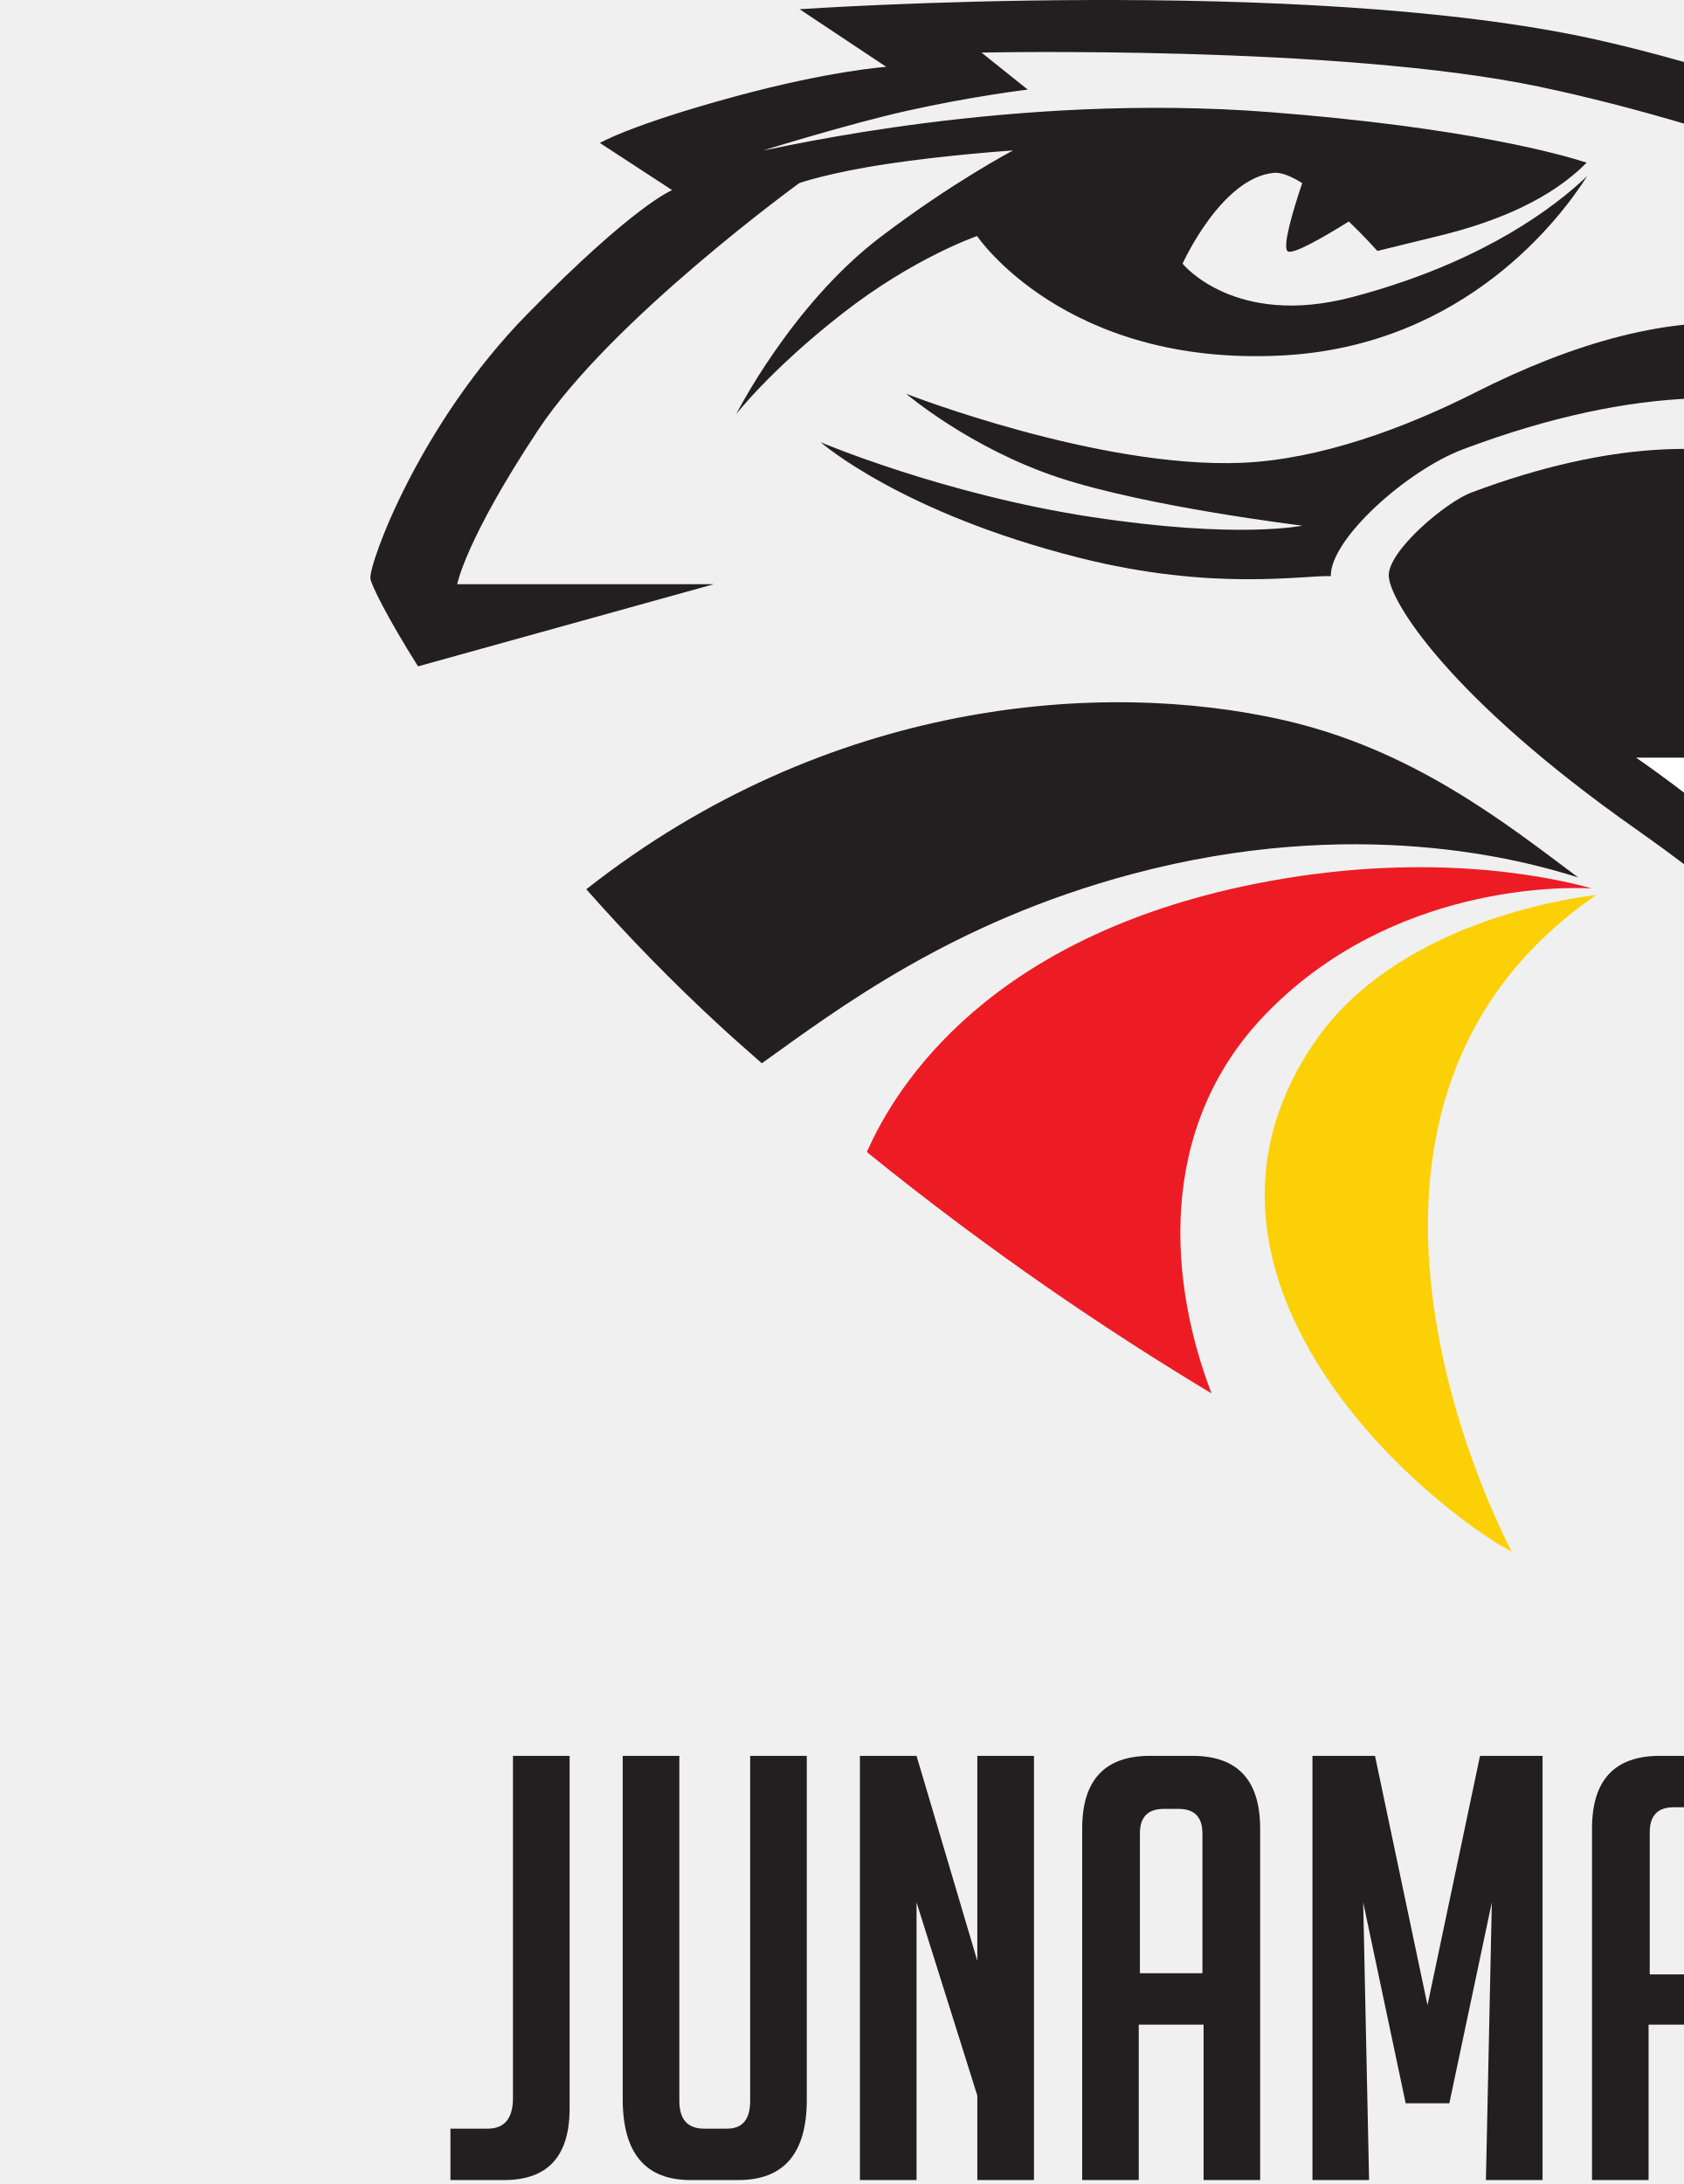
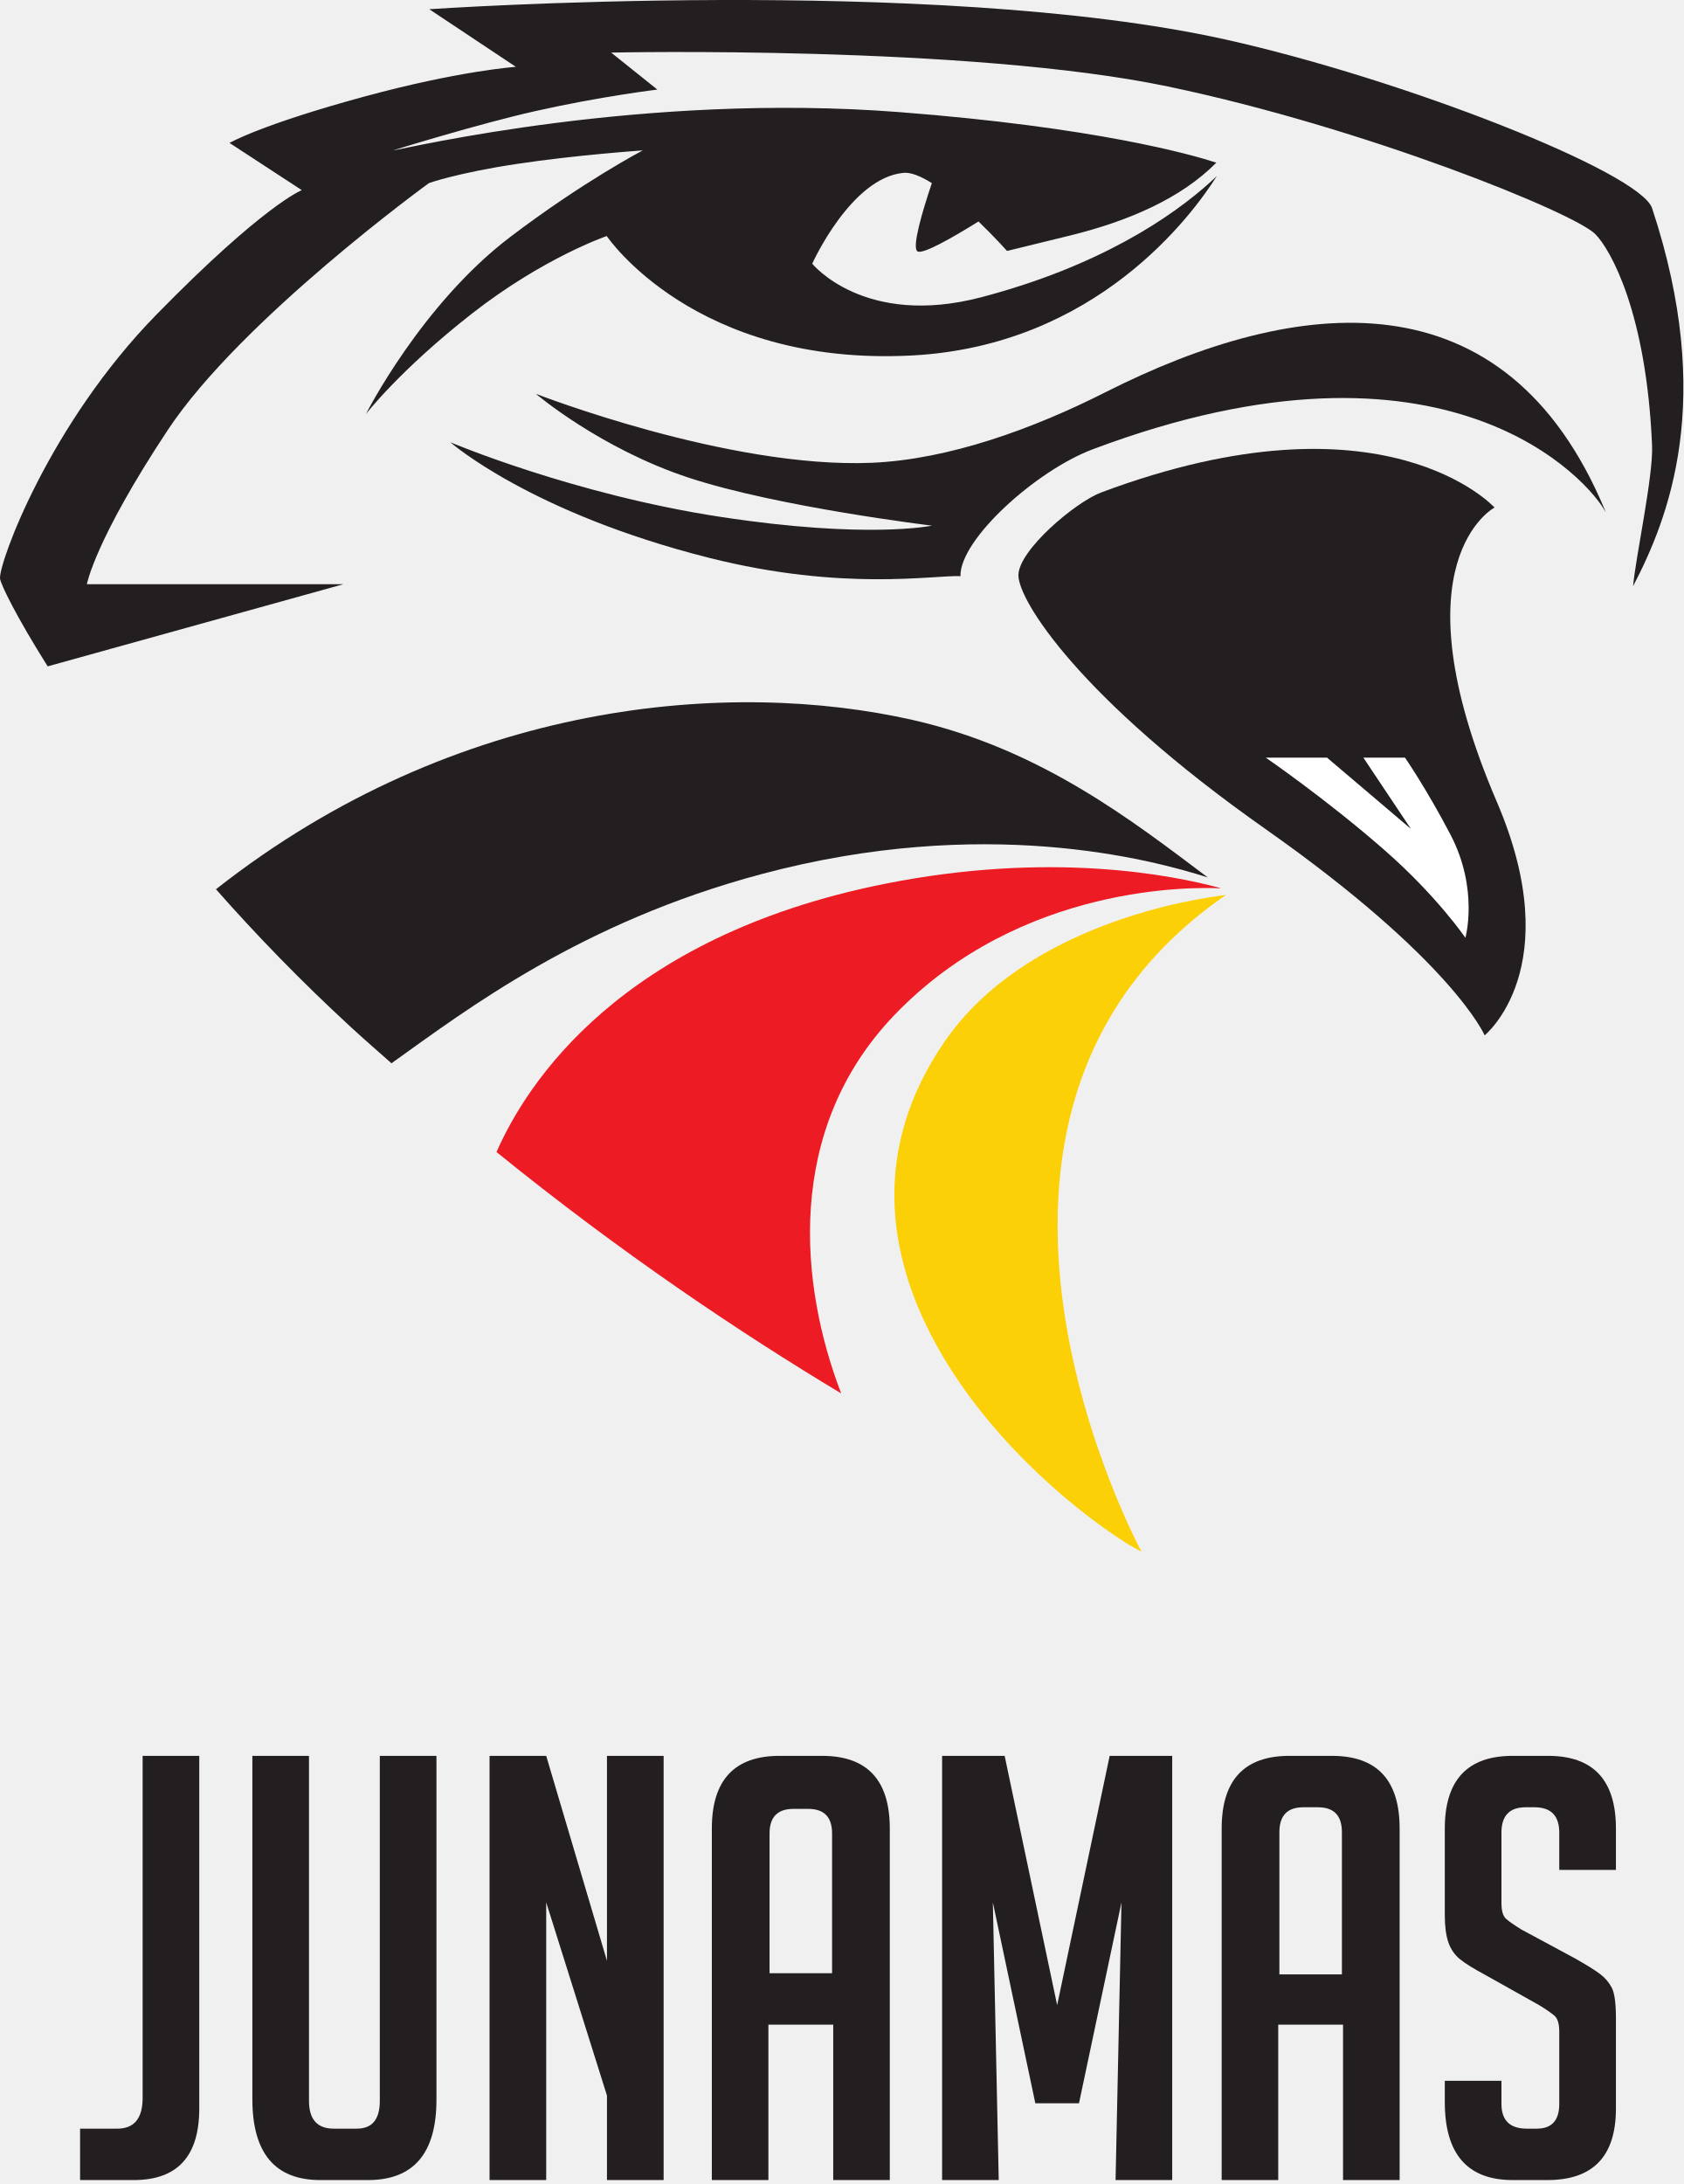
<svg xmlns="http://www.w3.org/2000/svg" width="350px" height="454px" viewBox="0 0 350 454" version="1.1">
-   <g id="Eagle" transform="translate(252, 161.285) scale(1, -1) translate(-252, -161.285) translate(77, 0)">
-     <path d="M310.732,217.068 C310.732,217.068 287.896,242.255 228.939,220.196 C223.618,218.206 211.74,208.19 211.74,202.978 C211.74,197.763 224.392,177.458 263.114,150.229 C302.082,122.828 308.677,107.35 308.677,107.35 C308.677,107.35 326.039,121.331 311.202,155.911 C289.708,205.982 310.732,217.068 310.732,217.068" id="mouth" fill="#231F20" />
-     <path d="M263.17,165.07 C263.17,165.07 275.772,156.44 287.859,145.852 C298.799,136.272 304.677,127.62 304.677,127.62 C304.677,127.62 307.495,137.699 301.599,149.017 C296.651,158.504 292.119,165.07 292.119,165.07 L283.465,165.07 L293.356,150.252 L275.909,165.07 L263.17,165.07" id="tounge" fill="#FFFFFF" />
-     <path d="M333.659,216.586 C312.977,266.056 269.781,261.247 229.788,241.01 C214.915,233.485 197.295,227.025 181.141,226.363 C151.328,225.144 111.41,240.71 111.41,240.71 C111.41,240.71 124.723,229.355 143.205,223.266 C161.689,217.177 193.76,213.303 193.76,213.303 C193.76,213.303 180.434,210.443 149.785,215.127 C119.139,219.814 93.63,230.638 93.63,230.638 C93.63,230.638 110.267,215.971 147.462,206.603 C175.331,199.58 194.118,203.049 199.691,202.802 C199.525,210.427 215.417,224.751 227.212,229.182 C301.133,256.982 330.687,222.287 333.86,216.054 C333.786,216.234 333.735,216.406 333.659,216.586" id="beak" fill="#231F20" />
-     <path d="M343.493,279.283 C341.007,286.795 291.736,306.138 254.81,314.354 C194.141,327.849 89.248,320.654 89.248,320.654 L107.261,308.675 C107.261,308.675 95.637,307.898 75.791,302.507 C54.089,296.61 47.723,292.854 47.723,292.854 L62.75,283.042 C62.75,283.042 54.907,280.044 32.537,257.181 C10.165,234.325 -0.233,205.566 0.004,202.341 C0.091,201.17 3.427,194.349 9.912,184.05 L71.403,201.128 L18.063,201.128 C18.063,201.128 19.702,210.262 34.907,233.215 C50.114,256.17 89.183,284.51 89.183,284.51 C89.183,284.51 95.034,286.616 107.433,288.49 C119.832,290.365 133.635,291.303 133.635,291.303 C133.635,291.303 121.196,284.798 106.029,273.268 C87.548,259.213 76.082,236.494 76.082,236.494 C76.082,236.494 83.1,245.628 98.074,257.341 C113.047,269.051 126.148,273.501 126.148,273.501 C126.148,273.501 144.397,246.332 189.549,248.674 C227.919,250.664 247.866,277.846 252.995,285.972 C252.628,285.621 252.238,285.253 251.791,284.85 C243.587,277.398 228.481,267.221 204.082,260.797 C179.684,254.372 168.873,267.755 168.873,267.755 C168.873,267.755 176.891,285.595 187.842,286.641 C189.427,286.788 191.508,285.905 193.744,284.504 C191.811,278.748 189.577,271.243 190.718,270.344 C191.712,269.556 197.873,273.066 203.443,276.531 C206.856,273.239 209.381,270.404 209.381,270.404 C209.381,270.404 209.381,270.404 222.394,273.591 C234.547,276.566 245.556,281.311 252.89,288.759 C247.716,290.439 227.9,296.102 186.976,299.266 C133.569,303.399 84.973,291.773 81.699,291.303 C81.699,291.303 99.394,296.802 111.409,299.499 C124.978,302.545 136.673,303.95 136.673,303.95 L127.065,311.638 C127.065,311.638 201.433,313.25 242.843,304.586 C283.805,296.012 327.221,278.368 331.666,273.92 C334.843,270.74 342.317,257.578 343.487,229.939 C343.752,223.629 340.055,206.638 339.537,200.712 C346.897,214.828 356.704,239.38 343.493,279.283" id="eye" fill="#231F20" />
-     <path d="M196.305,105.919 C166.143,61.823 208.981,17.797 234.324,1.692 C235.324,1.13 236.308,0.566 237.337,0 C237.337,0 188.166,90.582 254.89,136.53 C248.905,135.829 213.247,130.694 196.305,105.919" id="gold" fill="#FCD006" />
-     <path d="M185.947,111.554 C212.298,139.016 248.699,138.149 253.675,137.912 C253.688,137.931 253.7,137.951 253.71,137.97 C243.899,140.641 218.376,145.75 183.809,138.814 C128.954,127.809 109.478,97.33 103.23,83.09 C129.057,62.151 153.853,45.544 174.896,32.91 C166.294,55.26 163.002,87.633 185.947,111.554" id="red" fill="#ED1C24" />
-     <path d="M81.391,101.54 C97.014,112.693 120.768,130.855 158.377,140.881 C204.582,153.202 239.216,143.953 251.12,140.168 C235.561,151.845 216.464,166.843 189.847,172.887 C152.066,181.464 95.125,177.228 44.9,137.717 C53.161,128.356 62.545,118.621 73.036,108.985 C75.824,106.422 78.608,104.003 81.391,101.54" id="black" fill="#231F20" />
-   </g>
-   <g id="Junamas" transform="translate(93.65019, 365)" fill="#231F20">
-     <path d="M307.541,64.477 L307.541,72.213 C307.541,75.734 305.825,77.494 302.39,77.494 L300.552,77.494 C297.197,77.494 295.519,75.734 295.519,72.213 L295.519,57.599 C295.519,55.96 295.845,54.857 296.5,54.284 C297.155,53.708 298.22,52.972 299.69,52.07 L310.855,46.055 C313.31,44.661 315.045,43.576 316.067,42.798 C317.09,42.021 317.886,41.081 318.461,39.974 C319.033,38.871 319.321,36.762 319.321,33.652 L319.321,14.86 C319.321,4.951 314.575,0 305.09,0 L297.852,0 C288.447,0 283.743,5.406 283.743,16.21 L283.743,20.631 L295.519,20.631 L295.519,15.842 C295.519,12.403 297.277,10.685 300.795,10.685 L302.879,10.685 C305.988,10.685 307.541,12.403 307.541,15.842 L307.541,30.827 C307.541,32.464 307.215,33.566 306.564,34.142 C305.905,34.714 304.841,35.45 303.374,36.353 L292.205,42.613 C289.754,43.924 287.974,45.029 286.869,45.934 C285.769,46.833 284.97,47.997 284.478,49.431 C283.989,50.864 283.743,52.728 283.743,55.019 L283.743,73.074 C283.743,83.144 288.447,88.18 297.852,88.18 L305.212,88.18 C314.617,88.18 319.321,83.144 319.321,73.074 L319.321,64.477 L307.541,64.477" id="path40" transform="translate(301.532, 44.09) scale(1, -1) translate(-301.532, -44.09) " />
-     <path d="M262.35,42.754 L262.35,72.298 C262.35,75.763 260.696,77.492 257.386,77.492 L254.313,77.492 C251.006,77.492 249.35,75.763 249.35,72.298 L249.35,42.754 L262.35,42.754 Z M249.111,0 L237.35,0 L237.35,73.074 C237.35,83.144 242.045,88.18 251.437,88.18 L260.262,88.18 C269.652,88.18 274.35,83.144 274.35,73.074 L274.35,0 L262.586,0 L262.586,32.298 L249.111,32.298 L249.111,0" id="path38" transform="translate(255.8498, 44.09) scale(1, -1) translate(-255.8498, -44.09) " />
-     <polyline id="path36" transform="translate(203.147, 44.09) scale(1, -1) translate(-203.147, -44.09) " points="203.145 36.353 214.065 88.18 227.068 88.18 227.068 0 215.292 0 216.519 57.724 207.686 15.964 198.608 15.964 189.775 57.724 190.999 1.81855054e-14 179.226 1.81855054e-14 179.226 88.18 192.229 88.18 203.145 36.353" />
-     <path d="M156.35,42.988 L156.35,72.049 C156.35,75.457 154.697,77.157 151.384,77.157 L148.312,77.157 C145.006,77.157 143.35,75.457 143.35,72.049 L143.35,42.988 L156.35,42.988 Z M143.111,0 L131.35,0 L131.35,73.074 C131.35,83.144 136.045,88.18 145.437,88.18 L154.262,88.18 C163.655,88.18 168.35,83.144 168.35,73.074 L168.35,0 L156.589,0 L156.589,32.298 L143.111,32.298 L143.111,0" id="path34" transform="translate(149.8498, 44.09) scale(1, -1) translate(-149.8498, -44.09) " />
-     <polyline id="path32" transform="translate(103.2306, 44.09) scale(1, -1) translate(-103.2306, -44.09) " points="109.547 45.563 109.547 88.18 121.327 88.18 121.327 0 109.547 0 109.547 17.56 96.912 57.724 96.912 1.81855054e-14 85.134 1.81855054e-14 85.134 88.18 96.912 88.18 109.547 45.563" />
-     <path d="M74.093,16.702 C74.093,5.566 69.349,0 59.863,0 L49.926,0 C40.52,0 35.82,5.607 35.82,16.825 L35.82,88.18 L47.594,88.18 L47.594,16.46 C47.594,12.607 49.314,10.685 52.747,10.685 L57.534,10.685 C60.724,10.685 62.318,12.607 62.318,16.46 L62.318,88.18 L74.093,88.18 L74.093,16.702 Z" id="path30" transform="translate(54.95669, 44.09) scale(1, -1) translate(-54.95669, -44.09) " />
-     <path d="M0,10.685 L7.727,10.685 C11.243,10.685 13.003,12.812 13.003,17.071 L13.003,88.18 L24.779,88.18 L24.779,14.86 C24.779,4.951 20.241,0 11.162,0 L0,0 L0,10.685" id="path28" transform="translate(12.38944, 44.09) scale(1, -1) translate(-12.38944, -44.09) " />
+   <g id="Symbols" stroke="none" stroke-width="1" fill="none" fill-rule="evenodd">
+     <g id="Artboard" transform="translate(-77, 0)" fill-rule="nonzero">
+       <g id="Eagle" transform="translate(252, 161.285) scale(1, -1) translate(-252, -161.285) translate(77, 0)">
+         <path d="M310.732,217.068 C310.732,217.068 287.896,242.255 228.939,220.196 C223.618,218.206 211.74,208.19 211.74,202.978 C211.74,197.763 224.392,177.458 263.114,150.229 C302.082,122.828 308.677,107.35 308.677,107.35 C308.677,107.35 326.039,121.331 311.202,155.911 C289.708,205.982 310.732,217.068 310.732,217.068" id="mouth" fill="#231F20" />
+         <path d="M263.17,165.07 C263.17,165.07 275.772,156.44 287.859,145.852 C298.799,136.272 304.677,127.62 304.677,127.62 C304.677,127.62 307.495,137.699 301.599,149.017 C296.651,158.504 292.119,165.07 292.119,165.07 L283.465,165.07 L293.356,150.252 L275.909,165.07 L263.17,165.07" id="tounge" fill="#FFFFFF" />
+         <path d="M333.659,216.586 C312.977,266.056 269.781,261.247 229.788,241.01 C214.915,233.485 197.295,227.025 181.141,226.363 C151.328,225.144 111.41,240.71 111.41,240.71 C111.41,240.71 124.723,229.355 143.205,223.266 C161.689,217.177 193.76,213.303 193.76,213.303 C193.76,213.303 180.434,210.443 149.785,215.127 C119.139,219.814 93.63,230.638 93.63,230.638 C93.63,230.638 110.267,215.971 147.462,206.603 C175.331,199.58 194.118,203.049 199.691,202.802 C199.525,210.427 215.417,224.751 227.212,229.182 C301.133,256.982 330.687,222.287 333.86,216.054 C333.786,216.234 333.735,216.406 333.659,216.586" id="beak" fill="#231F20" />
+         <path d="M343.493,279.283 C341.007,286.795 291.736,306.138 254.81,314.354 C194.141,327.849 89.248,320.654 89.248,320.654 L107.261,308.675 C107.261,308.675 95.637,307.898 75.791,302.507 C54.089,296.61 47.723,292.854 47.723,292.854 L62.75,283.042 C62.75,283.042 54.907,280.044 32.537,257.181 C10.165,234.325 -0.233,205.566 0.004,202.341 C0.091,201.17 3.427,194.349 9.912,184.05 L71.403,201.128 L18.063,201.128 C18.063,201.128 19.702,210.262 34.907,233.215 C50.114,256.17 89.183,284.51 89.183,284.51 C89.183,284.51 95.034,286.616 107.433,288.49 C119.832,290.365 133.635,291.303 133.635,291.303 C133.635,291.303 121.196,284.798 106.029,273.268 C87.548,259.213 76.082,236.494 76.082,236.494 C76.082,236.494 83.1,245.628 98.074,257.341 C113.047,269.051 126.148,273.501 126.148,273.501 C126.148,273.501 144.397,246.332 189.549,248.674 C227.919,250.664 247.866,277.846 252.995,285.972 C252.628,285.621 252.238,285.253 251.791,284.85 C243.587,277.398 228.481,267.221 204.082,260.797 C179.684,254.372 168.873,267.755 168.873,267.755 C168.873,267.755 176.891,285.595 187.842,286.641 C189.427,286.788 191.508,285.905 193.744,284.504 C191.811,278.748 189.577,271.243 190.718,270.344 C191.712,269.556 197.873,273.066 203.443,276.531 C206.856,273.239 209.381,270.404 209.381,270.404 C209.381,270.404 209.381,270.404 222.394,273.591 C234.547,276.566 245.556,281.311 252.89,288.759 C247.716,290.439 227.9,296.102 186.976,299.266 C133.569,303.399 84.973,291.773 81.699,291.303 C81.699,291.303 99.394,296.802 111.409,299.499 C124.978,302.545 136.673,303.95 136.673,303.95 L127.065,311.638 C127.065,311.638 201.433,313.25 242.843,304.586 C283.805,296.012 327.221,278.368 331.666,273.92 C334.843,270.74 342.317,257.578 343.487,229.939 C343.752,223.629 340.055,206.638 339.537,200.712 C346.897,214.828 356.704,239.38 343.493,279.283" id="eye" fill="#231F20" />
+         <path d="M196.305,105.919 C166.143,61.823 208.981,17.797 234.324,1.692 C235.324,1.13 236.308,0.566 237.337,0 C237.337,0 188.166,90.582 254.89,136.53 C248.905,135.829 213.247,130.694 196.305,105.919" id="gold" fill="#FCD006" />
+         <path d="M185.947,111.554 C212.298,139.016 248.699,138.149 253.675,137.912 C253.688,137.931 253.7,137.951 253.71,137.97 C243.899,140.641 218.376,145.75 183.809,138.814 C128.954,127.809 109.478,97.33 103.23,83.09 C129.057,62.151 153.853,45.544 174.896,32.91 C166.294,55.26 163.002,87.633 185.947,111.554" id="red" fill="#ED1C24" />
+         <path d="M81.391,101.54 C97.014,112.693 120.768,130.855 158.377,140.881 C204.582,153.202 239.216,143.953 251.12,140.168 C235.561,151.845 216.464,166.843 189.847,172.887 C152.066,181.464 95.125,177.228 44.9,137.717 C53.161,128.356 62.545,118.621 73.036,108.985 C75.824,106.422 78.608,104.003 81.391,101.54" id="black" fill="#231F20" />
+       </g>
+       <g id="Junamas" transform="translate(93.65019, 365)" fill="#231F20">
+         <path d="M307.541,64.477 L307.541,72.213 C307.541,75.734 305.825,77.494 302.39,77.494 L300.552,77.494 C297.197,77.494 295.519,75.734 295.519,72.213 L295.519,57.599 C295.519,55.96 295.845,54.857 296.5,54.284 C297.155,53.708 298.22,52.972 299.69,52.07 L310.855,46.055 C313.31,44.661 315.045,43.576 316.067,42.798 C317.09,42.021 317.886,41.081 318.461,39.974 C319.033,38.871 319.321,36.762 319.321,33.652 L319.321,14.86 C319.321,4.951 314.575,0 305.09,0 L297.852,0 C288.447,0 283.743,5.406 283.743,16.21 L283.743,20.631 L295.519,20.631 L295.519,15.842 C295.519,12.403 297.277,10.685 300.795,10.685 L302.879,10.685 C305.988,10.685 307.541,12.403 307.541,15.842 L307.541,30.827 C307.541,32.464 307.215,33.566 306.564,34.142 C305.905,34.714 304.841,35.45 303.374,36.353 L292.205,42.613 C289.754,43.924 287.974,45.029 286.869,45.934 C285.769,46.833 284.97,47.997 284.478,49.431 C283.989,50.864 283.743,52.728 283.743,55.019 L283.743,73.074 C283.743,83.144 288.447,88.18 297.852,88.18 L305.212,88.18 C314.617,88.18 319.321,83.144 319.321,73.074 L319.321,64.477 L307.541,64.477" id="path40" transform="translate(301.532, 44.09) scale(1, -1) translate(-301.532, -44.09) " />
+         <path d="M262.35,42.754 L262.35,72.298 C262.35,75.763 260.696,77.492 257.386,77.492 L254.313,77.492 C251.006,77.492 249.35,75.763 249.35,72.298 L249.35,42.754 L262.35,42.754 Z M249.111,0 L237.35,0 L237.35,73.074 C237.35,83.144 242.045,88.18 251.437,88.18 L260.262,88.18 C269.652,88.18 274.35,83.144 274.35,73.074 L274.35,0 L262.586,0 L262.586,32.298 L249.111,32.298 L249.111,0" id="path38" transform="translate(255.8498, 44.09) scale(1, -1) translate(-255.8498, -44.09) " />
+         <polyline id="path36" transform="translate(203.147, 44.09) scale(1, -1) translate(-203.147, -44.09) " points="203.145 36.353 214.065 88.18 227.068 88.18 227.068 0 215.292 0 216.519 57.724 207.686 15.964 198.608 15.964 189.775 57.724 190.999 1.81855054e-14 179.226 1.81855054e-14 179.226 88.18 192.229 88.18 203.145 36.353" />
+         <path d="M156.35,42.988 L156.35,72.049 C156.35,75.457 154.697,77.157 151.384,77.157 L148.312,77.157 C145.006,77.157 143.35,75.457 143.35,72.049 L143.35,42.988 L156.35,42.988 Z M143.111,0 L131.35,0 L131.35,73.074 C131.35,83.144 136.045,88.18 145.437,88.18 L154.262,88.18 C163.655,88.18 168.35,83.144 168.35,73.074 L168.35,0 L156.589,0 L156.589,32.298 L143.111,32.298 L143.111,0" id="path34" transform="translate(149.8498, 44.09) scale(1, -1) translate(-149.8498, -44.09) " />
+         <polyline id="path32" transform="translate(103.2306, 44.09) scale(1, -1) translate(-103.2306, -44.09) " points="109.547 45.563 109.547 88.18 121.327 88.18 121.327 0 109.547 0 109.547 17.56 96.912 57.724 96.912 1.81855054e-14 85.134 1.81855054e-14 85.134 88.18 96.912 88.18 109.547 45.563" />
+         <path d="M74.093,16.702 C74.093,5.566 69.349,0 59.863,0 L49.926,0 C40.52,0 35.82,5.607 35.82,16.825 L35.82,88.18 L47.594,88.18 L47.594,16.46 C47.594,12.607 49.314,10.685 52.747,10.685 L57.534,10.685 C60.724,10.685 62.318,12.607 62.318,16.46 L62.318,88.18 L74.093,88.18 L74.093,16.702 Z" id="path30" transform="translate(54.95669, 44.09) scale(1, -1) translate(-54.95669, -44.09) " />
+         <path d="M0,10.685 L7.727,10.685 C11.243,10.685 13.003,12.812 13.003,17.071 L13.003,88.18 L24.779,88.18 L24.779,14.86 C24.779,4.951 20.241,0 11.162,0 L0,0 L0,10.685" id="path28" transform="translate(12.38944, 44.09) scale(1, -1) translate(-12.38944, -44.09) " />
+       </g>
+     </g>
  </g>
</svg>
